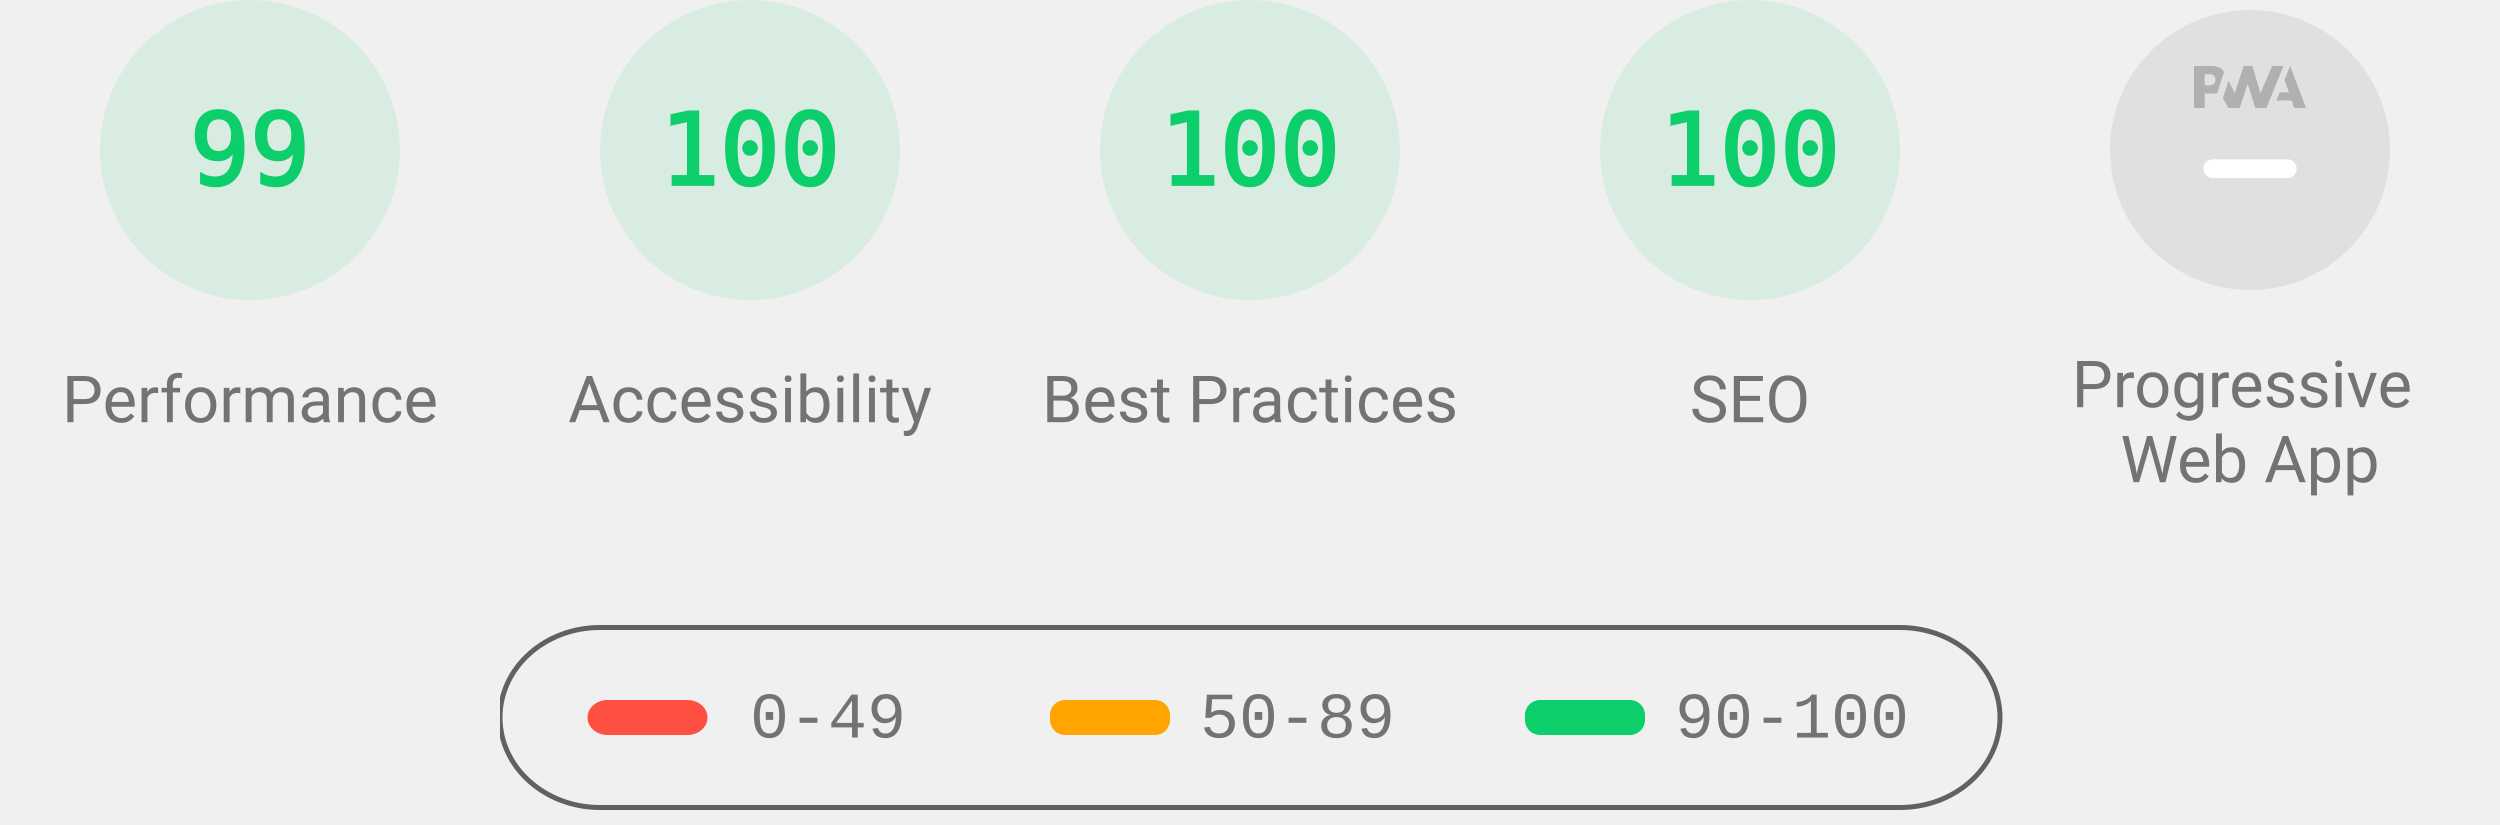
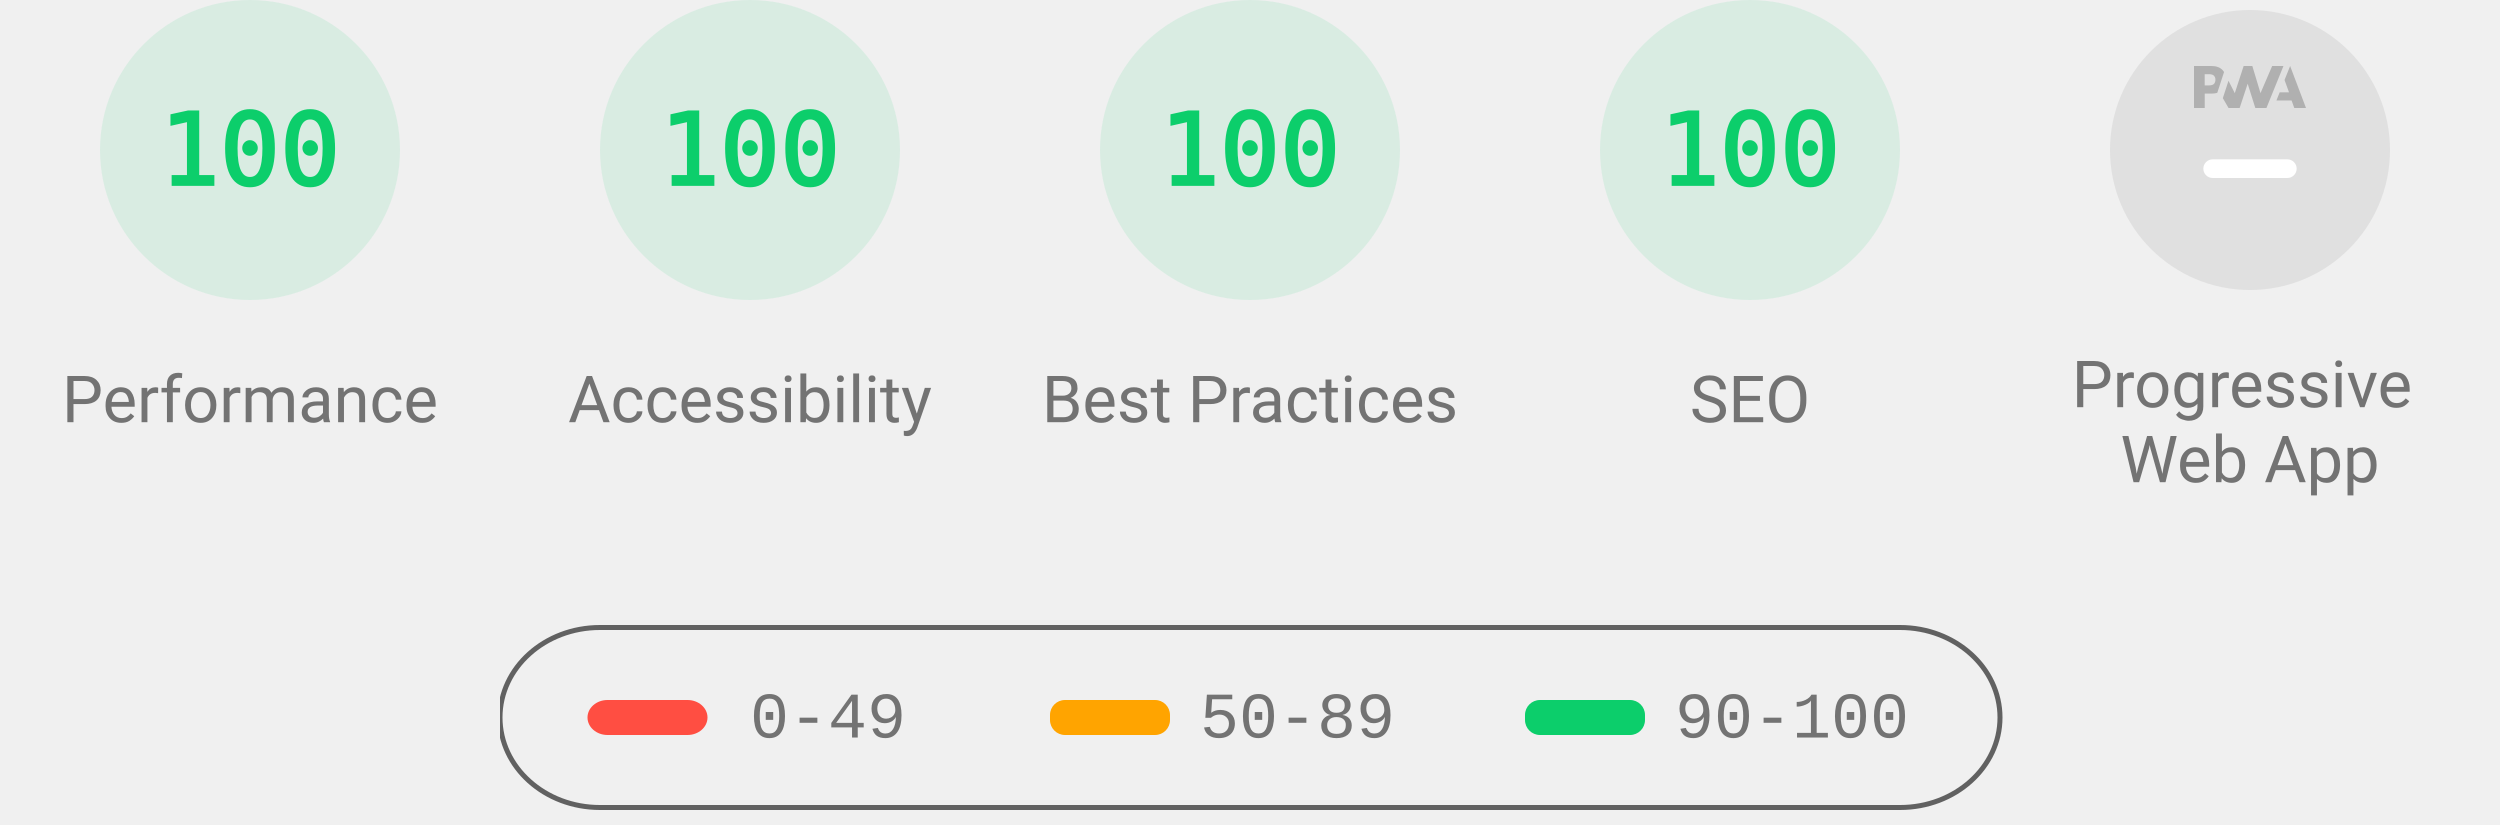
<svg xmlns="http://www.w3.org/2000/svg" class="theme--agnostic" fill="none" width="1000" height="330">
  <style>
			.gauge-base {
				opacity: 0.1
			}

			.gauge-arc {
				fill: none;
				animation-delay: 250ms;
				stroke-linecap: round;
				transform: rotate(-90deg);
				transform-origin: 100px 60px;
				animation: load-gauge 1s ease forwards
			}

			.guage-text {
				font-size: 40px;
				font-family: monospace;
				text-align: center
			}

			.guage-red {
				color: #ff4e42;
				fill: #ff4e42;
				stroke: #ff4e42
			}
			.guage-orange {
				color: #ffa400;
				fill: #ffa400;
				stroke: #ffa400
			}
			.guage-green {
				color: #0cce6b;
				fill: #0cce6b;
				stroke: #0cce6b
			}
			.theme--agnostic .guage-undefined {
				color: #5c5c5c;
				fill: #5c5c5c;
				stroke: #5c5c5c
			}
			.theme--light .guage-undefined {
				color: #1e1e1e;
				fill: #1e1e1e;
				stroke: #1e1e1e
			}
			.theme--dark .guage-undefined {
				color: #f5f5f5;
				fill: #f5f5f5;
				stroke: #f5f5f5
			}

			.guage-title {
				stroke: none;
				font-size: 26px;
				line-height: 26px;
				font-family: Roboto, Halvetica, Arial, sans-serif
			}
			.metric.guage-title {
				font-family: 'Courier New', Courier, monospace
			}
			.theme--agnostic .guage-title {
				color: #737373;
				fill: #737373
			}
			.theme--light .guage-title {
				color: #212121;
				fill: #212121
			}
			.theme--dark .guage-title {
				color: #f5f5f5;
				fill: #f5f5f5
			}

			@keyframes load-gauge {
				from {
					stroke-dasharray: 0 352.858
				}
			}
			.lh-gauge--pwa__disc {
				fill: #e0e0e0
			}
			.lh-gauge--pwa__logo {
				position: relative;
				fill: #b0b0b0
			}
			.lh-gauge--pwa__invisible {
				display: none
			}
			.lh-gauge--pwa__visible {
				display: inline
			}
			.guage-invisible {
				display: none
			}
			.lh-gauge--pwa__logo--primary-color {
				fill: #304ffe
			}
			.theme--agnostic .lh-gauge--pwa__logo--secondary-color {
				fill: #787878
			}
			.theme--light .lh-gauge--pwa__logo--secondary-color {
				fill: #3d3d3d
			}
			.theme--dark .lh-gauge--pwa__logo--secondary-color {
				fill: #d8b6b6
			}
			.theme--light #svg_2 {
				stroke: #00000022
			}
			.theme--agnostic #svg_2 {
				stroke: #616161
			}
			.theme--light #svg_2 {
				stroke: #00000022
			}
			.theme--dark #svg_2 {
				stroke: #f5f5f566
			}
		</style>
  <svg class="guage-div guage-perf guage-green" viewBox="0 0 200 200" width="200" height="200" x="0" y="0">
    <circle class="gauge-base" r="56" cx="100" cy="60" stroke-width="8" />
-     <circle class="gauge-arc guage-arc-1" r="56" cx="100" cy="60" stroke-width="8" style="stroke-dasharray: 348.339, 351.858;" />
-     <text class="guage-text" x="100px" y="60px" alignment-baseline="central" dominant-baseline="central" text-anchor="middle">99</text>
+     <circle class="gauge-arc guage-arc-1" r="56" cx="100" cy="60" stroke-width="8" style="stroke-dasharray: 351.858, 351.858;" />
+     <text class="guage-text" x="100px" y="60px" alignment-baseline="central" dominant-baseline="central" text-anchor="middle">100</text>
    <text class="guage-title" x="100px" y="160px" alignment-baseline="central" dominant-baseline="central" text-anchor="middle">Performance</text>
  </svg>
  <svg class="guage-div guage-acc guage-green" viewBox="0 0 200 200" width="200" height="200" x="200" y="0">
    <circle class="gauge-base" r="56" cx="100" cy="60" stroke-width="8" />
    <circle class="gauge-arc guage-arc-2" r="56" cx="100" cy="60" stroke-width="8" style="stroke-dasharray: 351.858, 351.858;" />
    <text class="guage-text" x="100px" y="60px" alignment-baseline="central" dominant-baseline="central" text-anchor="middle">100</text>
    <text class="guage-title" x="100px" y="160px" alignment-baseline="central" dominant-baseline="central" text-anchor="middle">Accessibility</text>
  </svg>
  <svg class="guage-div guage-best guage-green" viewBox="0 0 200 200" width="200" height="200" x="400" y="0">
    <circle class="gauge-base" r="56" cx="100" cy="60" stroke-width="8" />
    <circle class="gauge-arc guage-arc-3" r="56" cx="100" cy="60" stroke-width="8" style="stroke-dasharray: 351.858, 351.858;" />
    <text class="guage-text" x="100px" y="60px" alignment-baseline="central" dominant-baseline="central" text-anchor="middle">100</text>
    <text class="guage-title" x="100px" y="160px" alignment-baseline="central" dominant-baseline="central" text-anchor="middle">Best Practices</text>
  </svg>
  <svg class="guage-div guage-seo guage-green" viewBox="0 0 200 200" width="200" height="200" x="600" y="0">
    <circle class="gauge-base" r="56" cx="100" cy="60" stroke-width="8" />
    <circle class="gauge-arc guage-arc-4" r="56" cx="100" cy="60" stroke-width="8" style="stroke-dasharray: 351.858, 351.858;" />
    <text class="guage-text" x="100px" y="60px" alignment-baseline="central" dominant-baseline="central" text-anchor="middle">100</text>
    <text class="guage-title" x="100px" y="160px" alignment-baseline="central" dominant-baseline="central" text-anchor="middle">SEO</text>
  </svg>
  <svg class="guage-div guage-pwa " viewBox="0 0 200 200" width="200" height="200" x="800" y="0">
    <svg viewBox="0 0 60 60" width="112" height="112" x="44" y="4">
      <defs>
        <linearGradient id="lh-gauge--pwa__check-circle__gradient-0" x1="50%" y1="0%" x2="50%" y2="100%">
          <stop stop-color="#00C852" offset="0%" />
          <stop stop-color="#009688" offset="100%" />
        </linearGradient>
        <linearGradient id="lh-gauge--pwa__installable__shadow-gradient-0" x1="76.056%" x2="24.111%" y1="82.995%" y2="24.735%">
          <stop stop-color="#A5D6A7" offset="0%" />
          <stop stop-color="#80CBC4" offset="100%" />
        </linearGradient>
        <linearGradient id="lh-gauge--pwa__fast-reliable__shadow-gradient-0" x1="76.056%" y1="82.995%" x2="25.678%" y2="26.493%">
          <stop stop-color="#64B5F6" offset="0%" />
          <stop stop-color="#2979FF" offset="100%" />
        </linearGradient>
        <g id="lh-gauge--pwa__fast-reliable-badge-0">
          <circle fill="#FFFFFF" cx="10" cy="10" r="10" />
          <path fill="#304FFE" d="M10 3.58l5.25 2.34v3.5c0 3.23-2.24 6.26-5.25 7-3.01-.74-5.25-3.77-5.25-7v-3.5L10 3.58zm-.47 10.74l2.76-4.83.03-.07c.04-.08 0-.24-.22-.24h-1.64l.47-3.26h-.47l-2.7 4.77c-.02.01.05-.1-.04.05-.09.16-.1.31.18.31h1.63l-.47 3.27h.47z" />
        </g>
        <g id="lh-gauge--pwa__installable-badge-0">
          <circle fill="#FFFFFF" cx="10" cy="10" r="10" />
          <path fill="#009688" d="M10 4.167A5.835 5.835 0 0 0 4.167 10 5.835 5.835 0 0 0 10 15.833 5.835 5.835 0 0 0 15.833 10 5.835 5.835 0 0 0 10 4.167zm2.917 6.416h-2.334v2.334H9.417v-2.334H7.083V9.417h2.334V7.083h1.166v2.334h2.334v1.166z" />
        </g>
      </defs>
      <g stroke="none" fill-rule="nonzero">
        <circle class="lh-gauge--pwa__disc" cx="30" cy="30" r="30" />
        <g class="lh-gauge--pwa__logo">
          <path d="M35.66 19.39l.7-1.75h2L37.4 15 38.6 12l3.4 9h-2.51l-.58-1.61z" />
          <path d="M33.52 21l3.65-9h-2.42l-2.5 5.82L30.5 12h-1.86l-1.9 5.82-1.35-2.65-1.21 3.72L25.4 21h2.38l1.72-5.2 1.64 5.2z" />
          <path fill-rule="nonzero" d="M20.3 17.91h1.48c.45 0 .85-.05 1.2-.15l.39-1.18 1.07-3.3a2.64 2.64 0 0 0-.28-.37c-.55-.6-1.36-.91-2.42-.91H18v9h2.3V17.9zm1.96-3.84c.22.22.33.5.33.87 0 .36-.1.65-.29.87-.2.23-.59.35-1.15.35h-.86v-2.41h.87c.52 0 .89.1 1.1.32z" />
        </g>
        <rect class="lh-gauge--pwa__component lh-gauge--pwa__na-line lh-gauge--pwa__visible" fill="#FFFFFF" x="20" y="32" width="20" height="4" rx="2" />
        <g class="lh-gauge--pwa__component lh-gauge--pwa__fast-reliable-badge lh-gauge--pwa__invisible" transform="translate(20, 29)">
          <path fill="url(#lh-gauge--pwa__fast-reliable__shadow-gradient-0)" d="M33.63 19.49A30 30 0 0 1 16.2 30.36L3 17.14 17.14 3l16.49 16.49z" />
          <use href="#lh-gauge--pwa__fast-reliable-badge-0" />
        </g>
        <g class="lh-gauge--pwa__component lh-gauge--pwa__installable-badge lh-gauge--pwa__invisible" transform="translate(20, 29)">
          <path fill="url(#lh-gauge--pwa__installable__shadow-gradient-0)" d="M33.629 19.487c-4.272 5.453-10.391 9.39-17.415 10.869L3 17.142 17.142 3 33.63 19.487z" />
          <use href="#lh-gauge--pwa__installable-badge-0" />
        </g>
        <g class="lh-gauge--pwa__component lh-gauge--pwa__fast-reliable-installable-badges lh-gauge--pwa__invisible">
          <g transform="translate(8, 29)">
            <path fill="url(#lh-gauge--pwa__fast-reliable__shadow-gradient-0)" d="M16.321 30.463L3 17.143 17.142 3l22.365 22.365A29.864 29.864 0 0 1 22 31c-1.942 0-3.84-.184-5.679-.537z" />
            <use href="#lh-gauge--pwa__fast-reliable-badge-0" />
          </g>
          <g transform="translate(32, 29)">
            <path fill="url(#lh-gauge--pwa__installable__shadow-gradient-0)" d="M25.982 11.84a30.107 30.107 0 0 1-13.08 15.203L3 17.143 17.142 3l8.84 8.84z" />
            <use href="#lh-gauge--pwa__installable-badge-0" />
          </g>
        </g>
        <g class="lh-gauge--pwa__component lh-gauge--pwa__check-circle lh-gauge--pwa__invisible" transform="translate(18, 28)">
          <circle fill="#FFFFFF" cx="12" cy="12" r="12" />
          <path fill="url(#lh-gauge--pwa__check-circle__gradient-0)" d="M12 2a10 10 0 1 0 0 20 10 10 0 0 0 0-20zm-2 15l-5-5 1.41-1.41L10 14.17l7.59-7.59L19 8l-9 9z" />
        </g>
      </g>
    </svg>
    <text class="guage-title" y="160px" alignment-baseline="central" dominant-baseline="central" text-anchor="middle">
      <tspan x="100px" dy="-6px">Progressive</tspan>
      <tspan x="100px" dy="30px">Web App</tspan>
    </text>
  </svg>
  <svg width="604" height="76" x="200" y="250">
    <g>
      <rect fill="none" id="canvas_background" height="80" width="604" y="-1" x="-1" />
      <g display="none" overflow="visible" y="0" x="0" height="100%" width="100%" id="canvasGrid">
        <rect fill="url(#gridpattern)" stroke-width="0" y="0" x="0" height="100%" width="100%" />
      </g>
    </g>
    <g>
      <rect fill-opacity="0" stroke-width="2" rx="40" id="svg_2" height="72" width="600" y="1" x="0" fill="#000000" />
      <rect stroke="#000" rx="8" id="svg_3" height="14" width="48" y="30" x="35" stroke-opacity="null" stroke-width="0" fill="#ff4e42" />
      <rect stroke="#000" rx="6" id="svg_4" height="14" width="48" y="30" x="220" stroke-opacity="null" stroke-width="0" fill="#ffa400" />
      <rect stroke="#000" rx="6" id="svg_5" height="14" width="48" y="30" x="410" stroke-opacity="null" stroke-width="0" fill="#0cce6b" />
      <text class="metric guage-title" xml:space="preserve" text-anchor="start" font-size="26" id="svg_6" y="45" x="100" stroke-opacity="null" stroke-width="0" stroke="#000">0-49</text>
      <text class="metric guage-title" xml:space="preserve" text-anchor="start" font-size="26" id="svg_7" y="45" x="280" stroke-opacity="null" stroke-width="0" stroke="#000">50-89</text>
      <text class="metric guage-title" xml:space="preserve" text-anchor="start" font-size="26" id="svg_8" y="45" x="470" stroke-opacity="null" stroke-width="0" stroke="#000">90-100</text>
    </g>
  </svg>
</svg>
